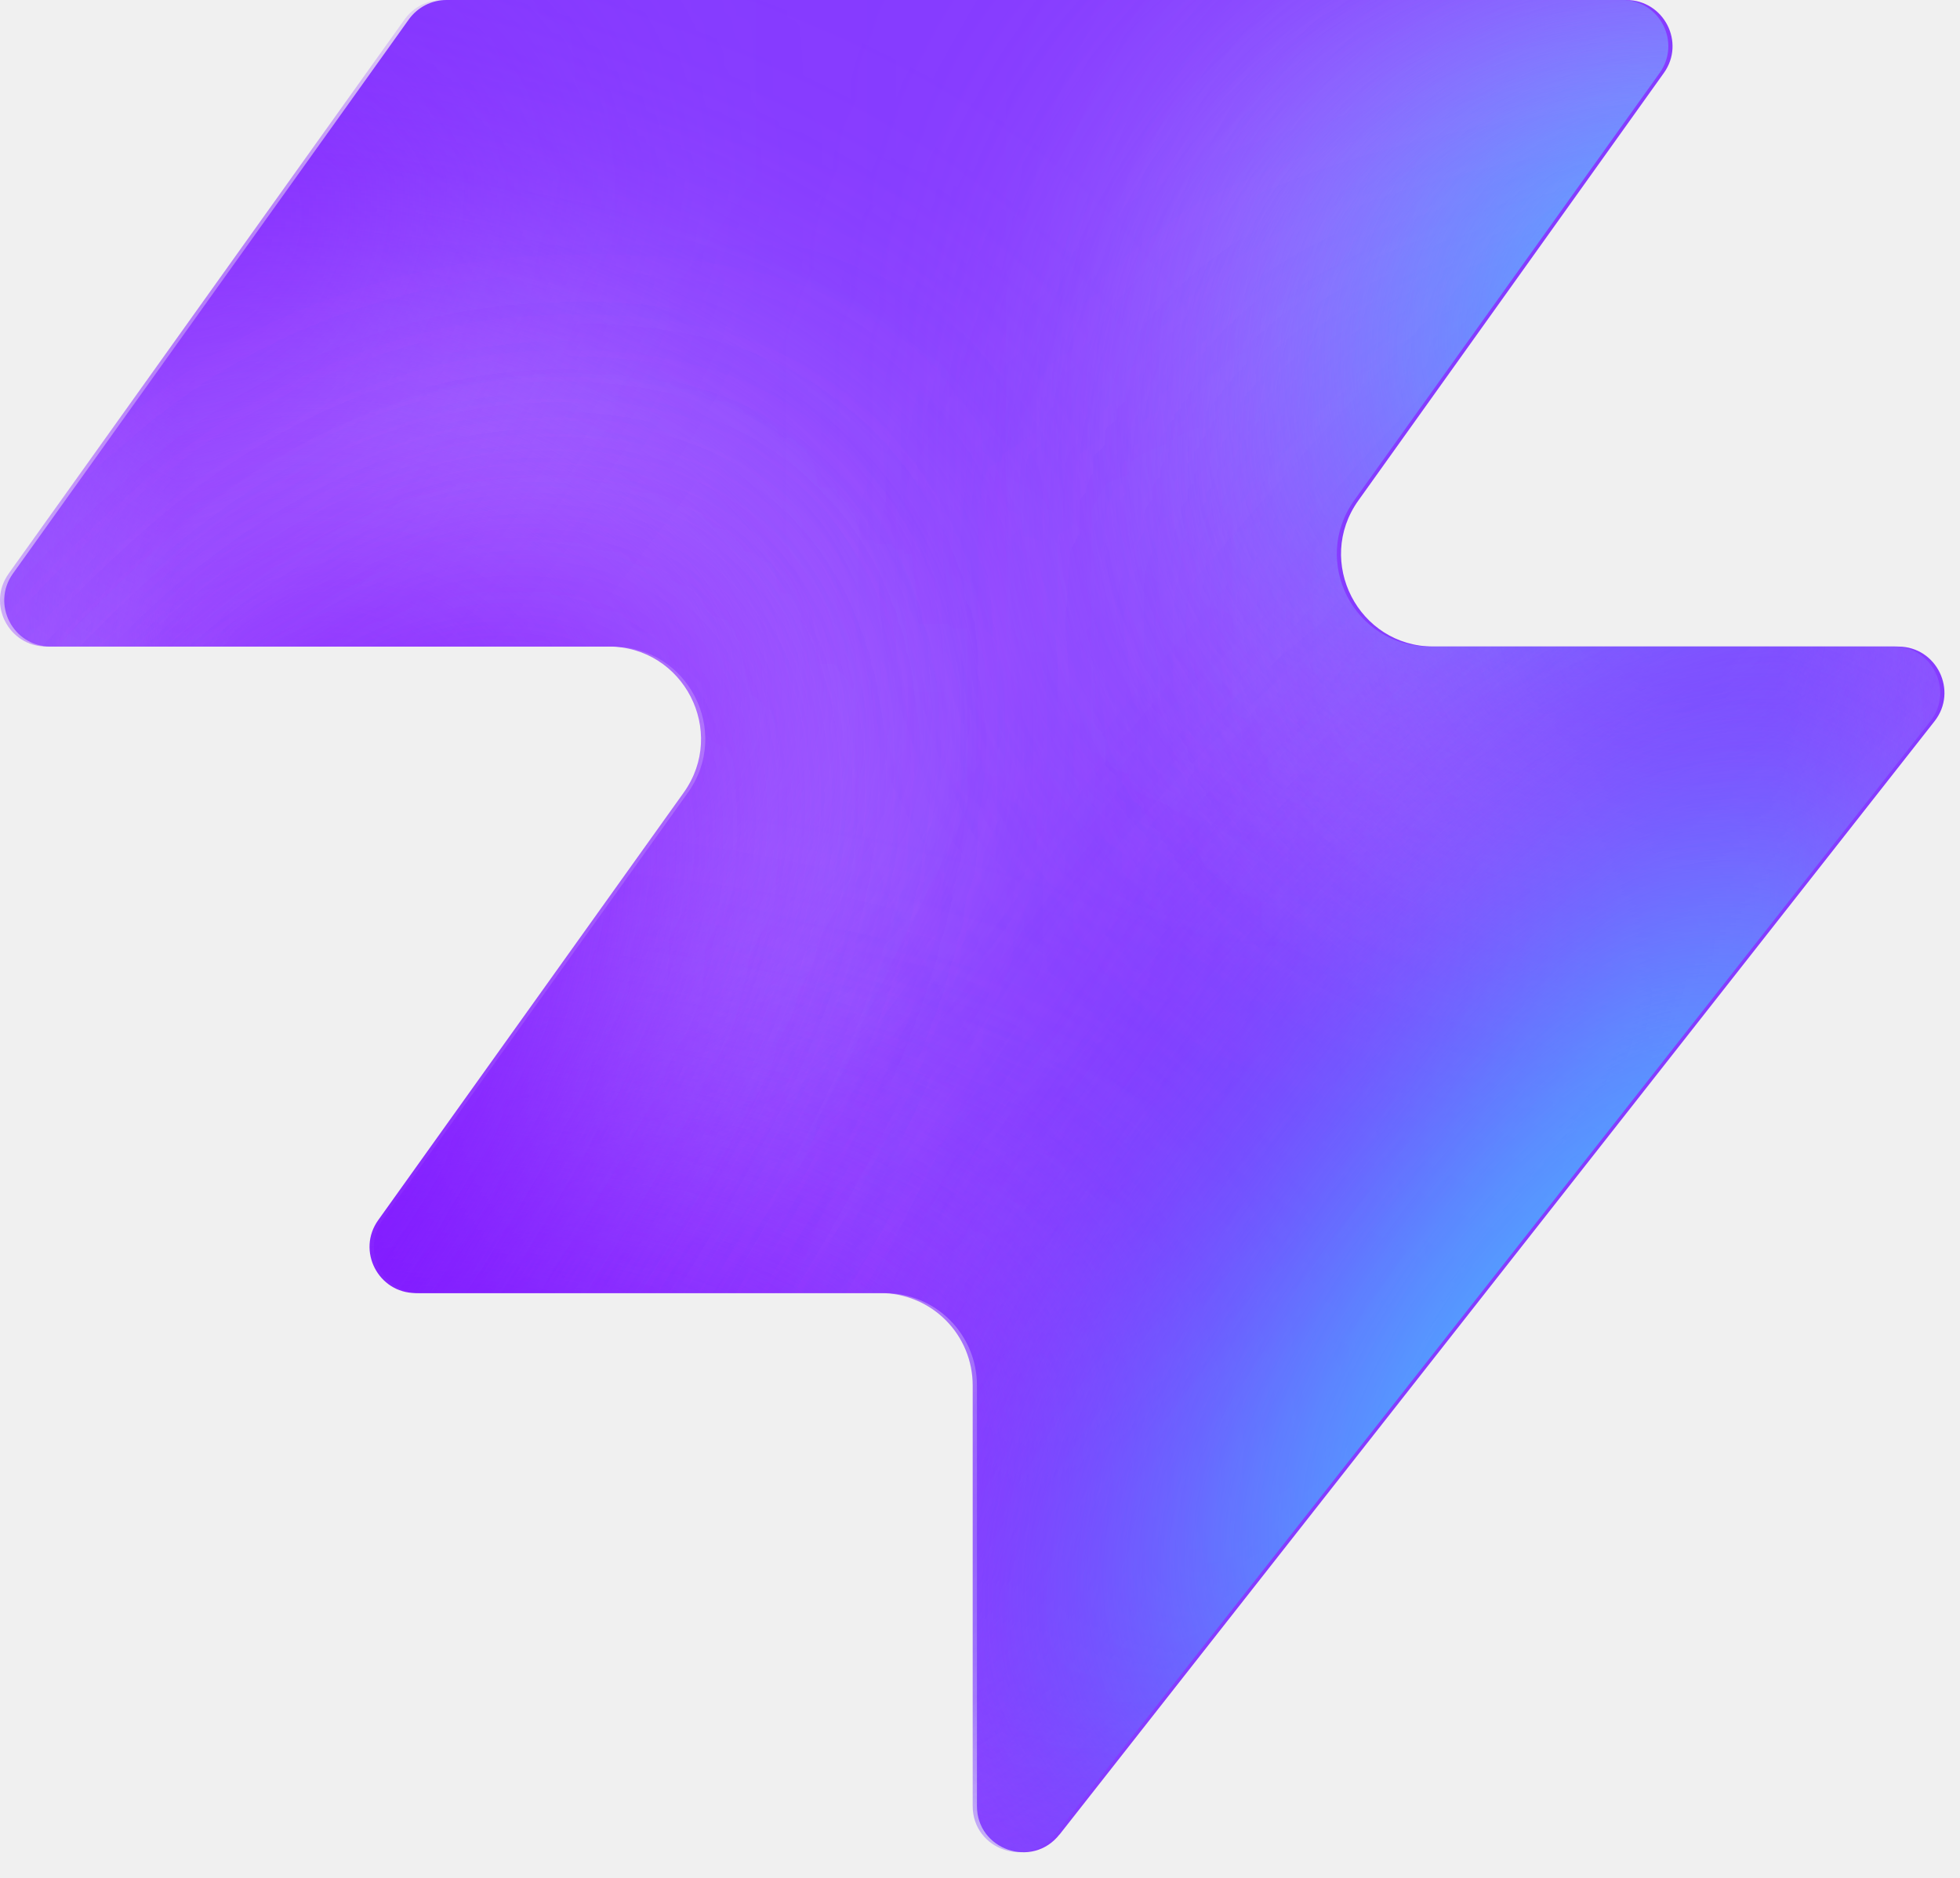
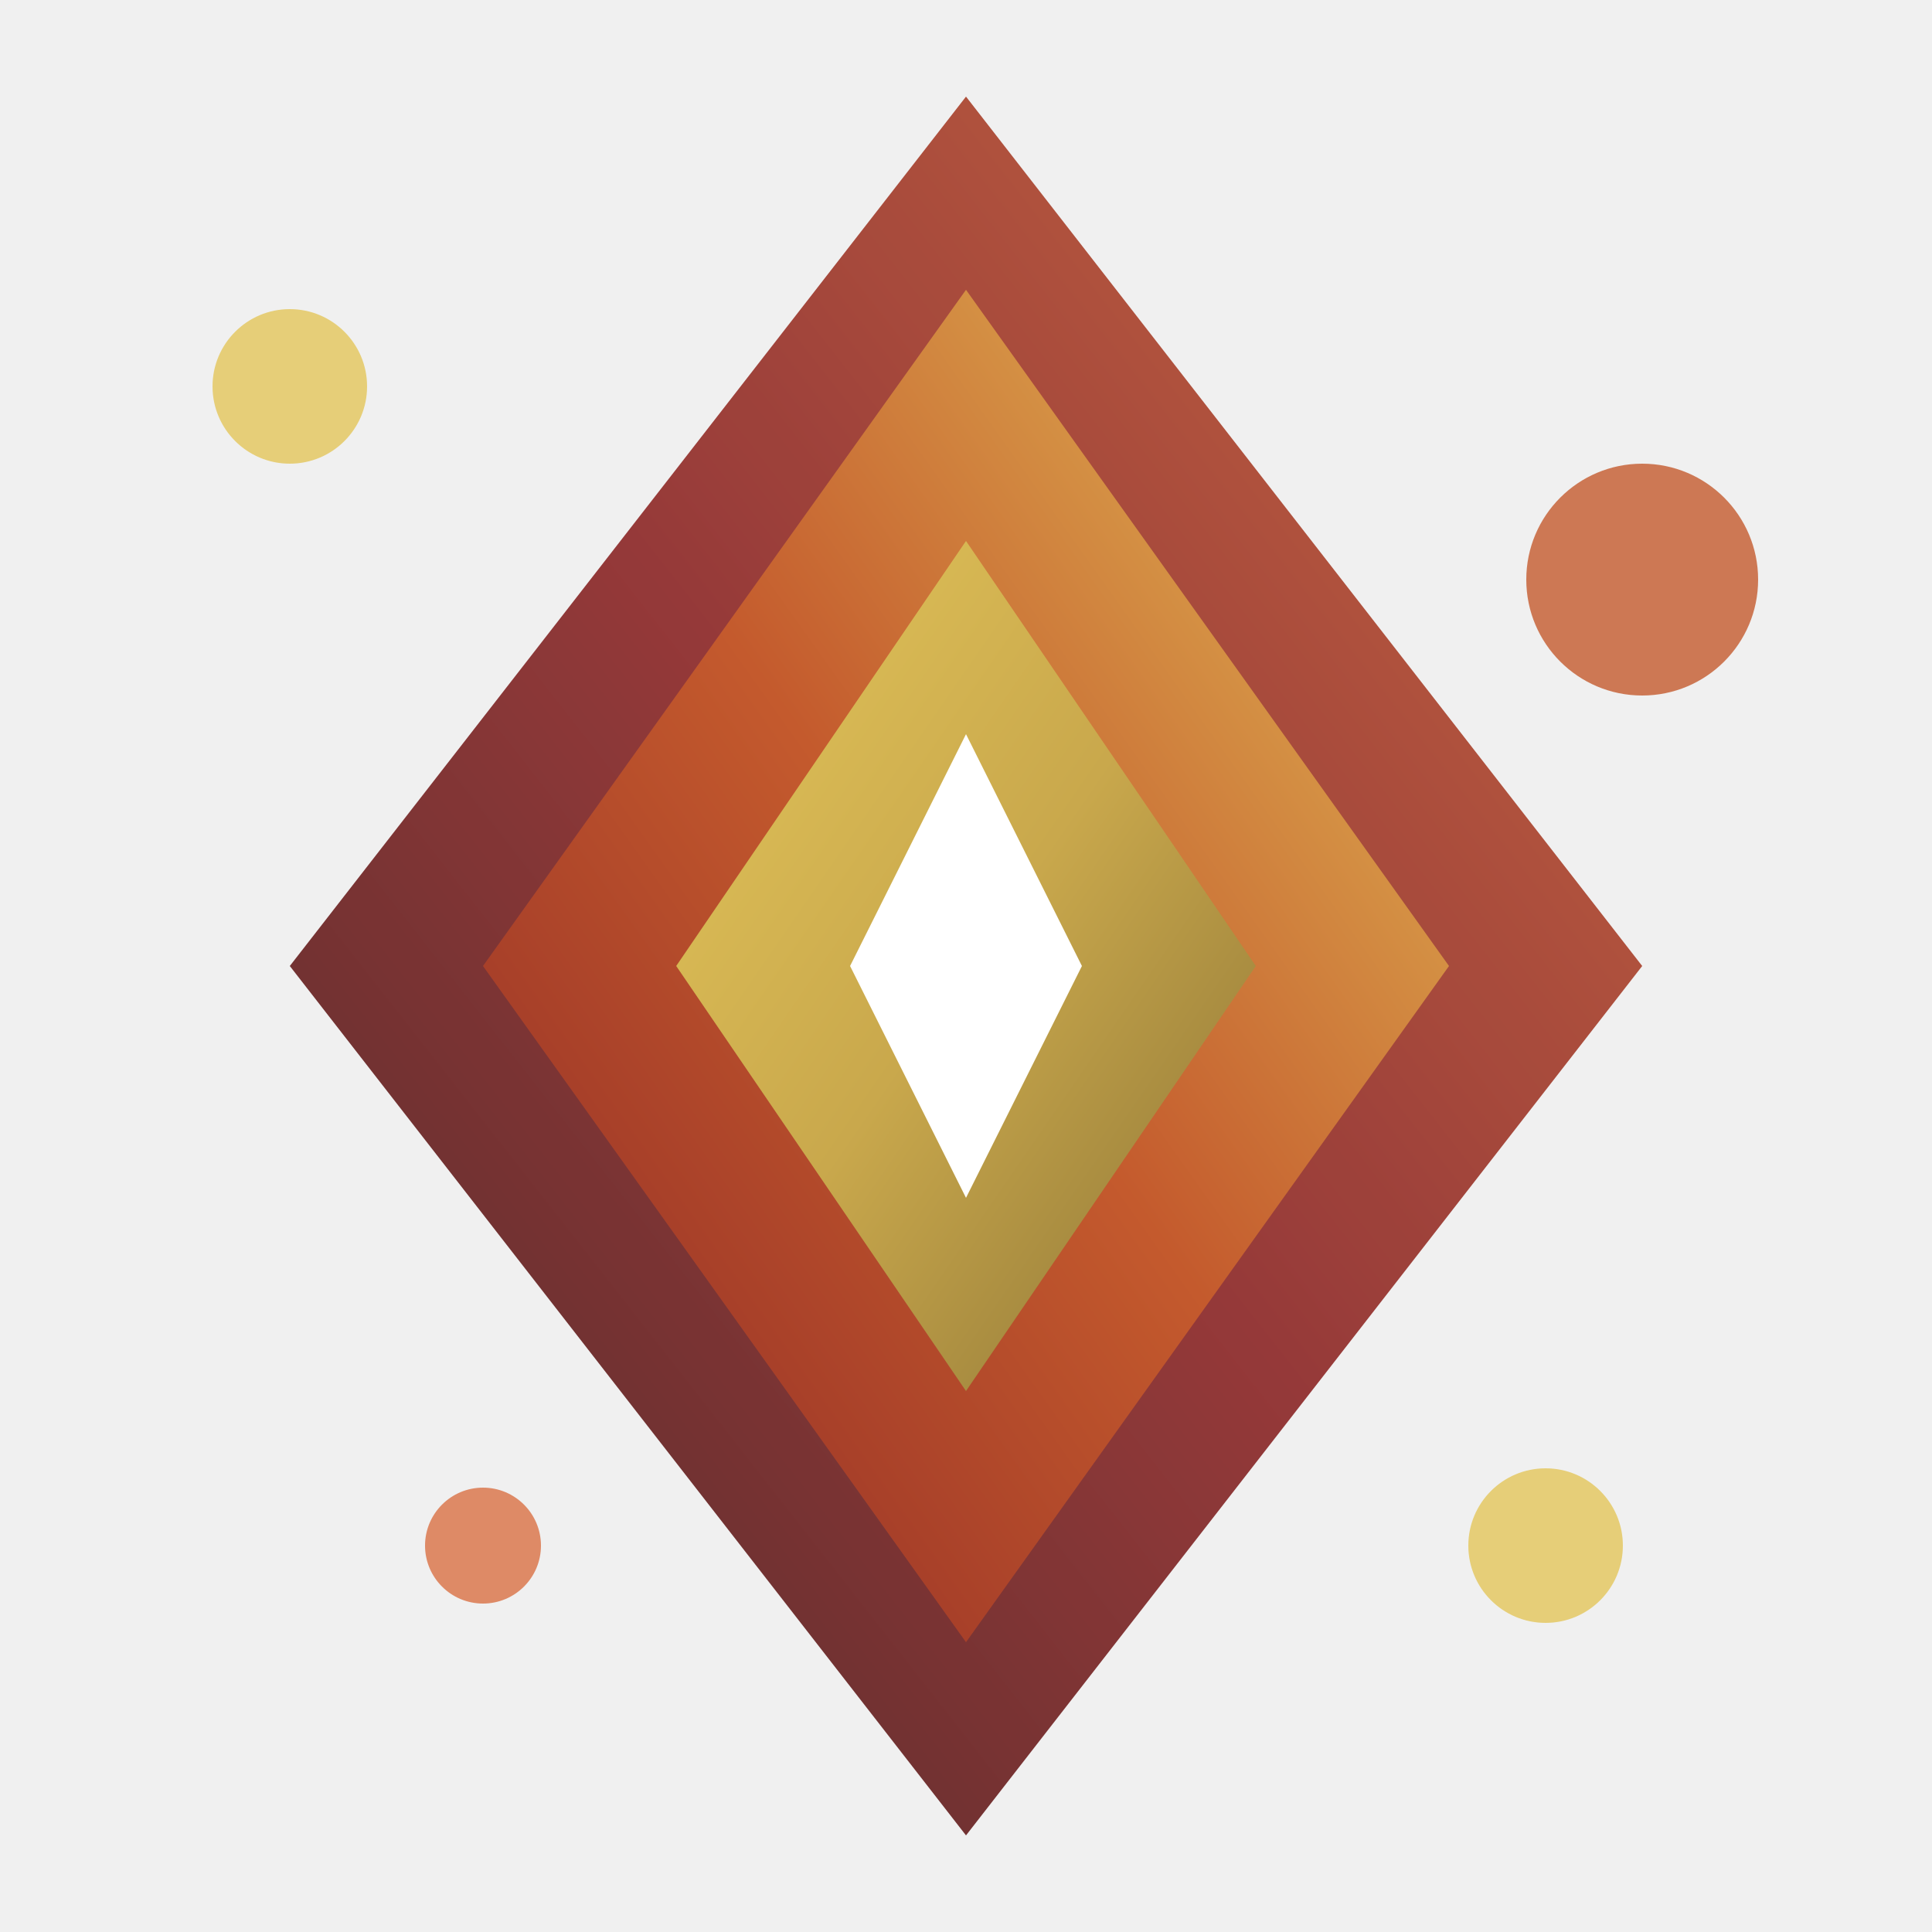
- <svg xmlns="http://www.w3.org/2000/svg" width="48" height="46" fill="none" viewBox="0 0 48 46">
-   <path fill="#863bff" d="M25.946 44.938c-.664.845-2.021.375-2.021-.698V33.937a2.26 2.26 0 0 0-2.262-2.262H10.287c-.92 0-1.456-1.04-.92-1.788l7.48-10.471c1.07-1.497 0-3.578-1.842-3.578H1.237c-.92 0-1.456-1.04-.92-1.788L10.013.474c.214-.297.556-.474.92-.474h28.894c.92 0 1.456 1.04.92 1.788l-7.48 10.471c-1.07 1.498 0 3.579 1.842 3.579h11.377c.943 0 1.473 1.088.89 1.83L25.947 44.94z" style="fill:#863bff;fill:color(display-p3 .525 .23 1);fill-opacity:1" />
-   <mask id="a" width="48" height="46" x="0" y="0" maskUnits="userSpaceOnUse" style="mask-type:alpha">
-     <path fill="#000" d="M25.842 44.938c-.664.844-2.021.375-2.021-.698V33.937a2.26 2.26 0 0 0-2.262-2.262H10.183c-.92 0-1.456-1.04-.92-1.788l7.48-10.471c1.07-1.498 0-3.579-1.842-3.579H1.133c-.92 0-1.456-1.04-.92-1.787L9.91.473c.214-.297.556-.474.92-.474h28.894c.92 0 1.456 1.04.92 1.788l-7.48 10.471c-1.07 1.498 0 3.578 1.842 3.578h11.377c.943 0 1.473 1.088.89 1.832L25.843 44.94z" style="fill:#000;fill-opacity:1" />
-   </mask>
-   <g mask="url(#a)">
-     <g filter="url(#b)">
-       <ellipse cx="5.508" cy="14.704" fill="#ede6ff" rx="5.508" ry="14.704" style="fill:#ede6ff;fill:color(display-p3 .927 .903 1);fill-opacity:1" transform="matrix(.00324 1 1 -.00324 -4.47 31.516)" />
-     </g>
-     <g filter="url(#c)">
-       <ellipse cx="10.399" cy="29.851" fill="#ede6ff" rx="10.399" ry="29.851" style="fill:#ede6ff;fill:color(display-p3 .927 .903 1);fill-opacity:1" transform="matrix(.00324 1 1 -.00324 -39.328 7.883)" />
-     </g>
-     <g filter="url(#d)">
-       <ellipse cx="5.508" cy="30.487" fill="#7e14ff" rx="5.508" ry="30.487" style="fill:#7e14ff;fill:color(display-p3 .492 .077 1);fill-opacity:1" transform="rotate(89.814 -25.913 -14.639)scale(1 -1)" />
-     </g>
-     <g filter="url(#e)">
-       <ellipse cx="5.508" cy="30.599" fill="#7e14ff" rx="5.508" ry="30.599" style="fill:#7e14ff;fill:color(display-p3 .492 .077 1);fill-opacity:1" transform="rotate(89.814 -32.644 -3.334)scale(1 -1)" />
-     </g>
-     <g filter="url(#f)">
-       <ellipse cx="5.508" cy="30.599" fill="#7e14ff" rx="5.508" ry="30.599" style="fill:#7e14ff;fill:color(display-p3 .492 .077 1);fill-opacity:1" transform="matrix(.00324 1 1 -.00324 -34.34 30.47)" />
-     </g>
-     <g filter="url(#g)">
-       <ellipse cx="14.072" cy="22.078" fill="#ede6ff" rx="14.072" ry="22.078" style="fill:#ede6ff;fill:color(display-p3 .927 .903 1);fill-opacity:1" transform="rotate(93.35 24.506 48.493)scale(-1 1)" />
-     </g>
-     <g filter="url(#h)">
-       <ellipse cx="3.47" cy="21.501" fill="#7e14ff" rx="3.47" ry="21.501" style="fill:#7e14ff;fill:color(display-p3 .492 .077 1);fill-opacity:1" transform="rotate(89.009 28.708 47.59)scale(-1 1)" />
-     </g>
-     <g filter="url(#i)">
-       <ellipse cx="3.47" cy="21.501" fill="#7e14ff" rx="3.47" ry="21.501" style="fill:#7e14ff;fill:color(display-p3 .492 .077 1);fill-opacity:1" transform="rotate(89.009 28.708 47.59)scale(-1 1)" />
-     </g>
-     <g filter="url(#j)">
-       <ellipse cx=".387" cy="8.972" fill="#7e14ff" rx="4.407" ry="29.108" style="fill:#7e14ff;fill:color(display-p3 .492 .077 1);fill-opacity:1" transform="rotate(39.51 .387 8.972)" />
-     </g>
-     <g filter="url(#k)">
-       <ellipse cx="47.523" cy="-6.092" fill="#7e14ff" rx="4.407" ry="29.108" style="fill:#7e14ff;fill:color(display-p3 .492 .077 1);fill-opacity:1" transform="rotate(37.892 47.523 -6.092)" />
-     </g>
-     <g filter="url(#l)">
-       <ellipse cx="41.412" cy="6.333" fill="#47bfff" rx="5.971" ry="9.665" style="fill:#47bfff;fill:color(display-p3 .28 .748 1);fill-opacity:1" transform="rotate(37.892 41.412 6.333)" />
-     </g>
-     <g filter="url(#m)">
-       <ellipse cx="-1.879" cy="38.332" fill="#7e14ff" rx="4.407" ry="29.108" style="fill:#7e14ff;fill:color(display-p3 .492 .077 1);fill-opacity:1" transform="rotate(37.892 -1.88 38.332)" />
-     </g>
-     <g filter="url(#n)">
-       <ellipse cx="-1.879" cy="38.332" fill="#7e14ff" rx="4.407" ry="29.108" style="fill:#7e14ff;fill:color(display-p3 .492 .077 1);fill-opacity:1" transform="rotate(37.892 -1.88 38.332)" />
-     </g>
-     <g filter="url(#o)">
-       <ellipse cx="35.651" cy="29.907" fill="#7e14ff" rx="4.407" ry="29.108" style="fill:#7e14ff;fill:color(display-p3 .492 .077 1);fill-opacity:1" transform="rotate(37.892 35.651 29.907)" />
-     </g>
-     <g filter="url(#p)">
-       <ellipse cx="38.418" cy="32.4" fill="#47bfff" rx="5.971" ry="15.297" style="fill:#47bfff;fill:color(display-p3 .28 .748 1);fill-opacity:1" transform="rotate(37.892 38.418 32.4)" />
-     </g>
-   </g>
+ <svg xmlns="http://www.w3.org/2000/svg" viewBox="0 0 100 100" width="100%" height="100%">
  <defs>
-     <filter id="b" width="60.045" height="41.654" x="-19.77" y="16.149" color-interpolation-filters="sRGB" filterUnits="userSpaceOnUse">
-       <feFlood flood-opacity="0" result="BackgroundImageFix" />
-       <feBlend in="SourceGraphic" in2="BackgroundImageFix" result="shape" />
-       <feGaussianBlur result="effect1_foregroundBlur_2002_17158" stdDeviation="7.659" />
-     </filter>
-     <filter id="c" width="90.34" height="51.437" x="-54.613" y="-7.533" color-interpolation-filters="sRGB" filterUnits="userSpaceOnUse">
-       <feFlood flood-opacity="0" result="BackgroundImageFix" />
-       <feBlend in="SourceGraphic" in2="BackgroundImageFix" result="shape" />
-       <feGaussianBlur result="effect1_foregroundBlur_2002_17158" stdDeviation="7.659" />
-     </filter>
-     <filter id="d" width="79.355" height="29.4" x="-49.64" y="2.03" color-interpolation-filters="sRGB" filterUnits="userSpaceOnUse">
-       <feFlood flood-opacity="0" result="BackgroundImageFix" />
-       <feBlend in="SourceGraphic" in2="BackgroundImageFix" result="shape" />
-       <feGaussianBlur result="effect1_foregroundBlur_2002_17158" stdDeviation="4.596" />
-     </filter>
-     <filter id="e" width="79.579" height="29.4" x="-45.045" y="20.029" color-interpolation-filters="sRGB" filterUnits="userSpaceOnUse">
-       <feFlood flood-opacity="0" result="BackgroundImageFix" />
-       <feBlend in="SourceGraphic" in2="BackgroundImageFix" result="shape" />
-       <feGaussianBlur result="effect1_foregroundBlur_2002_17158" stdDeviation="4.596" />
-     </filter>
-     <filter id="f" width="79.579" height="29.4" x="-43.513" y="21.178" color-interpolation-filters="sRGB" filterUnits="userSpaceOnUse">
-       <feFlood flood-opacity="0" result="BackgroundImageFix" />
-       <feBlend in="SourceGraphic" in2="BackgroundImageFix" result="shape" />
-       <feGaussianBlur result="effect1_foregroundBlur_2002_17158" stdDeviation="4.596" />
-     </filter>
-     <filter id="g" width="74.749" height="58.852" x="15.756" y="-17.901" color-interpolation-filters="sRGB" filterUnits="userSpaceOnUse">
-       <feFlood flood-opacity="0" result="BackgroundImageFix" />
-       <feBlend in="SourceGraphic" in2="BackgroundImageFix" result="shape" />
-       <feGaussianBlur result="effect1_foregroundBlur_2002_17158" stdDeviation="7.659" />
-     </filter>
-     <filter id="h" width="61.377" height="25.362" x="23.548" y="2.284" color-interpolation-filters="sRGB" filterUnits="userSpaceOnUse">
-       <feFlood flood-opacity="0" result="BackgroundImageFix" />
-       <feBlend in="SourceGraphic" in2="BackgroundImageFix" result="shape" />
-       <feGaussianBlur result="effect1_foregroundBlur_2002_17158" stdDeviation="4.596" />
-     </filter>
-     <filter id="i" width="61.377" height="25.362" x="23.548" y="2.284" color-interpolation-filters="sRGB" filterUnits="userSpaceOnUse">
-       <feFlood flood-opacity="0" result="BackgroundImageFix" />
-       <feBlend in="SourceGraphic" in2="BackgroundImageFix" result="shape" />
-       <feGaussianBlur result="effect1_foregroundBlur_2002_17158" stdDeviation="4.596" />
-     </filter>
-     <filter id="j" width="56.045" height="63.649" x="-27.636" y="-22.853" color-interpolation-filters="sRGB" filterUnits="userSpaceOnUse">
-       <feFlood flood-opacity="0" result="BackgroundImageFix" />
-       <feBlend in="SourceGraphic" in2="BackgroundImageFix" result="shape" />
-       <feGaussianBlur result="effect1_foregroundBlur_2002_17158" stdDeviation="4.596" />
-     </filter>
-     <filter id="k" width="54.814" height="64.646" x="20.116" y="-38.415" color-interpolation-filters="sRGB" filterUnits="userSpaceOnUse">
-       <feFlood flood-opacity="0" result="BackgroundImageFix" />
-       <feBlend in="SourceGraphic" in2="BackgroundImageFix" result="shape" />
-       <feGaussianBlur result="effect1_foregroundBlur_2002_17158" stdDeviation="4.596" />
-     </filter>
-     <filter id="l" width="33.541" height="35.313" x="24.641" y="-11.323" color-interpolation-filters="sRGB" filterUnits="userSpaceOnUse">
-       <feFlood flood-opacity="0" result="BackgroundImageFix" />
-       <feBlend in="SourceGraphic" in2="BackgroundImageFix" result="shape" />
-       <feGaussianBlur result="effect1_foregroundBlur_2002_17158" stdDeviation="4.596" />
-     </filter>
-     <filter id="m" width="54.814" height="64.646" x="-29.286" y="6.009" color-interpolation-filters="sRGB" filterUnits="userSpaceOnUse">
-       <feFlood flood-opacity="0" result="BackgroundImageFix" />
-       <feBlend in="SourceGraphic" in2="BackgroundImageFix" result="shape" />
-       <feGaussianBlur result="effect1_foregroundBlur_2002_17158" stdDeviation="4.596" />
-     </filter>
-     <filter id="n" width="54.814" height="64.646" x="-29.286" y="6.009" color-interpolation-filters="sRGB" filterUnits="userSpaceOnUse">
-       <feFlood flood-opacity="0" result="BackgroundImageFix" />
-       <feBlend in="SourceGraphic" in2="BackgroundImageFix" result="shape" />
-       <feGaussianBlur result="effect1_foregroundBlur_2002_17158" stdDeviation="4.596" />
-     </filter>
-     <filter id="o" width="54.814" height="64.646" x="8.244" y="-2.416" color-interpolation-filters="sRGB" filterUnits="userSpaceOnUse">
-       <feFlood flood-opacity="0" result="BackgroundImageFix" />
-       <feBlend in="SourceGraphic" in2="BackgroundImageFix" result="shape" />
-       <feGaussianBlur result="effect1_foregroundBlur_2002_17158" stdDeviation="4.596" />
-     </filter>
-     <filter id="p" width="39.409" height="43.623" x="18.713" y="10.588" color-interpolation-filters="sRGB" filterUnits="userSpaceOnUse">
-       <feFlood flood-opacity="0" result="BackgroundImageFix" />
-       <feBlend in="SourceGraphic" in2="BackgroundImageFix" result="shape" />
-       <feGaussianBlur result="effect1_foregroundBlur_2002_17158" stdDeviation="4.596" />
-     </filter>
+     <linearGradient id="emberDark" x1="0%" y1="100%" x2="100%" y2="0%">
+       <stop offset="0%" stop-color="#3d1414" />
+       <stop offset="50%" stop-color="#8b2525" />
+       <stop offset="100%" stop-color="#c45a2d" />
+     </linearGradient>
+     <linearGradient id="ember" x1="0%" y1="100%" x2="100%" y2="0%">
+       <stop offset="0%" stop-color="#8b2525" />
+       <stop offset="50%" stop-color="#c45a2d" />
+       <stop offset="100%" stop-color="#e4c65a" />
+     </linearGradient>
+     <linearGradient id="gold" x1="0%" y1="0%" x2="100%" y2="100%">
+       <stop offset="0%" stop-color="#e4c65a" />
+       <stop offset="50%" stop-color="#c9a84c" />
+       <stop offset="100%" stop-color="#8a7235" />
+     </linearGradient>
  </defs>
+   <circle cx="15" cy="20" r="4" fill="#e4c65a" opacity="0.8" />
+   <circle cx="85" cy="30" r="6" fill="#c45a2d" opacity="0.8" />
+   <circle cx="25" cy="80" r="3" fill="#d97044" opacity="0.8" />
+   <circle cx="80" cy="80" r="4" fill="#e4c65a" opacity="0.8" />
+   <path d="M 50 5 L 85 50 L 50 95 L 15 50 Z" fill="url(#emberDark)" opacity="0.9" />
+   <path d="M 50 15 L 75 50 L 50 85 L 25 50 Z" fill="url(#ember)" />
+   <path d="M 50 28 L 65 50 L 50 72 L 35 50 Z" fill="url(#gold)" />
+   <path d="M 50 38 L 56 50 L 50 62 L 44 50 Z" fill="#ffffff" />
</svg>
